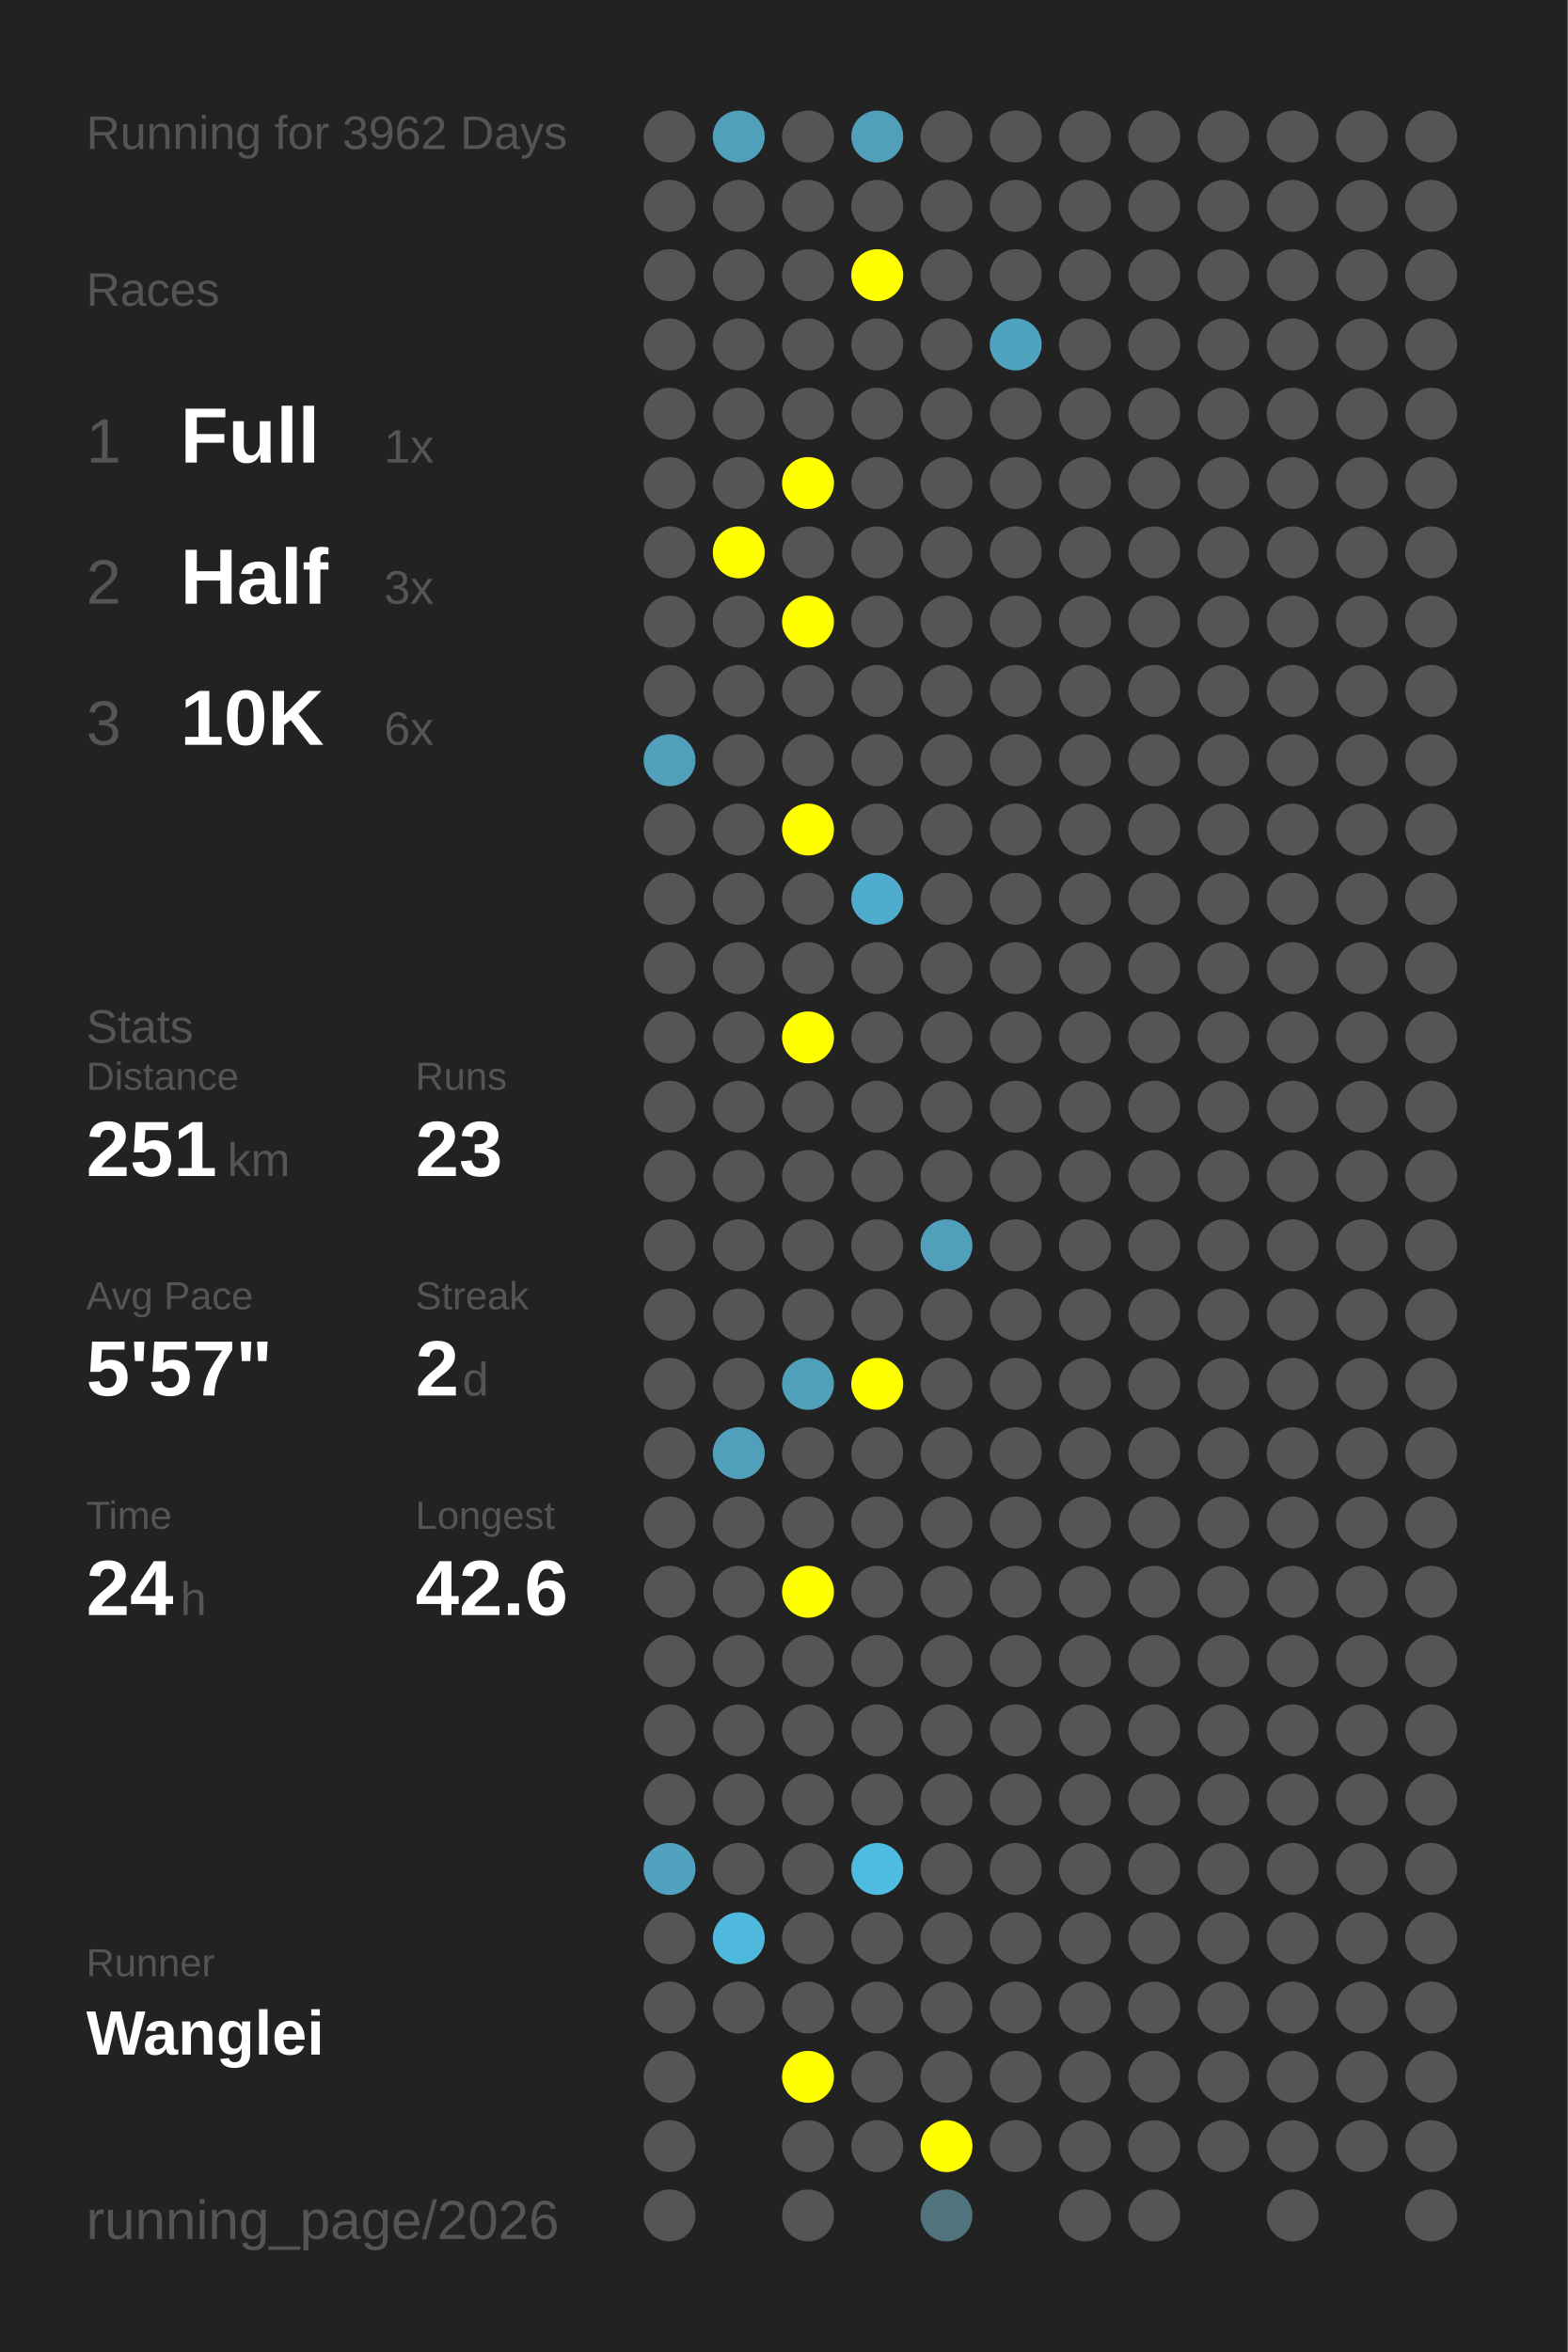
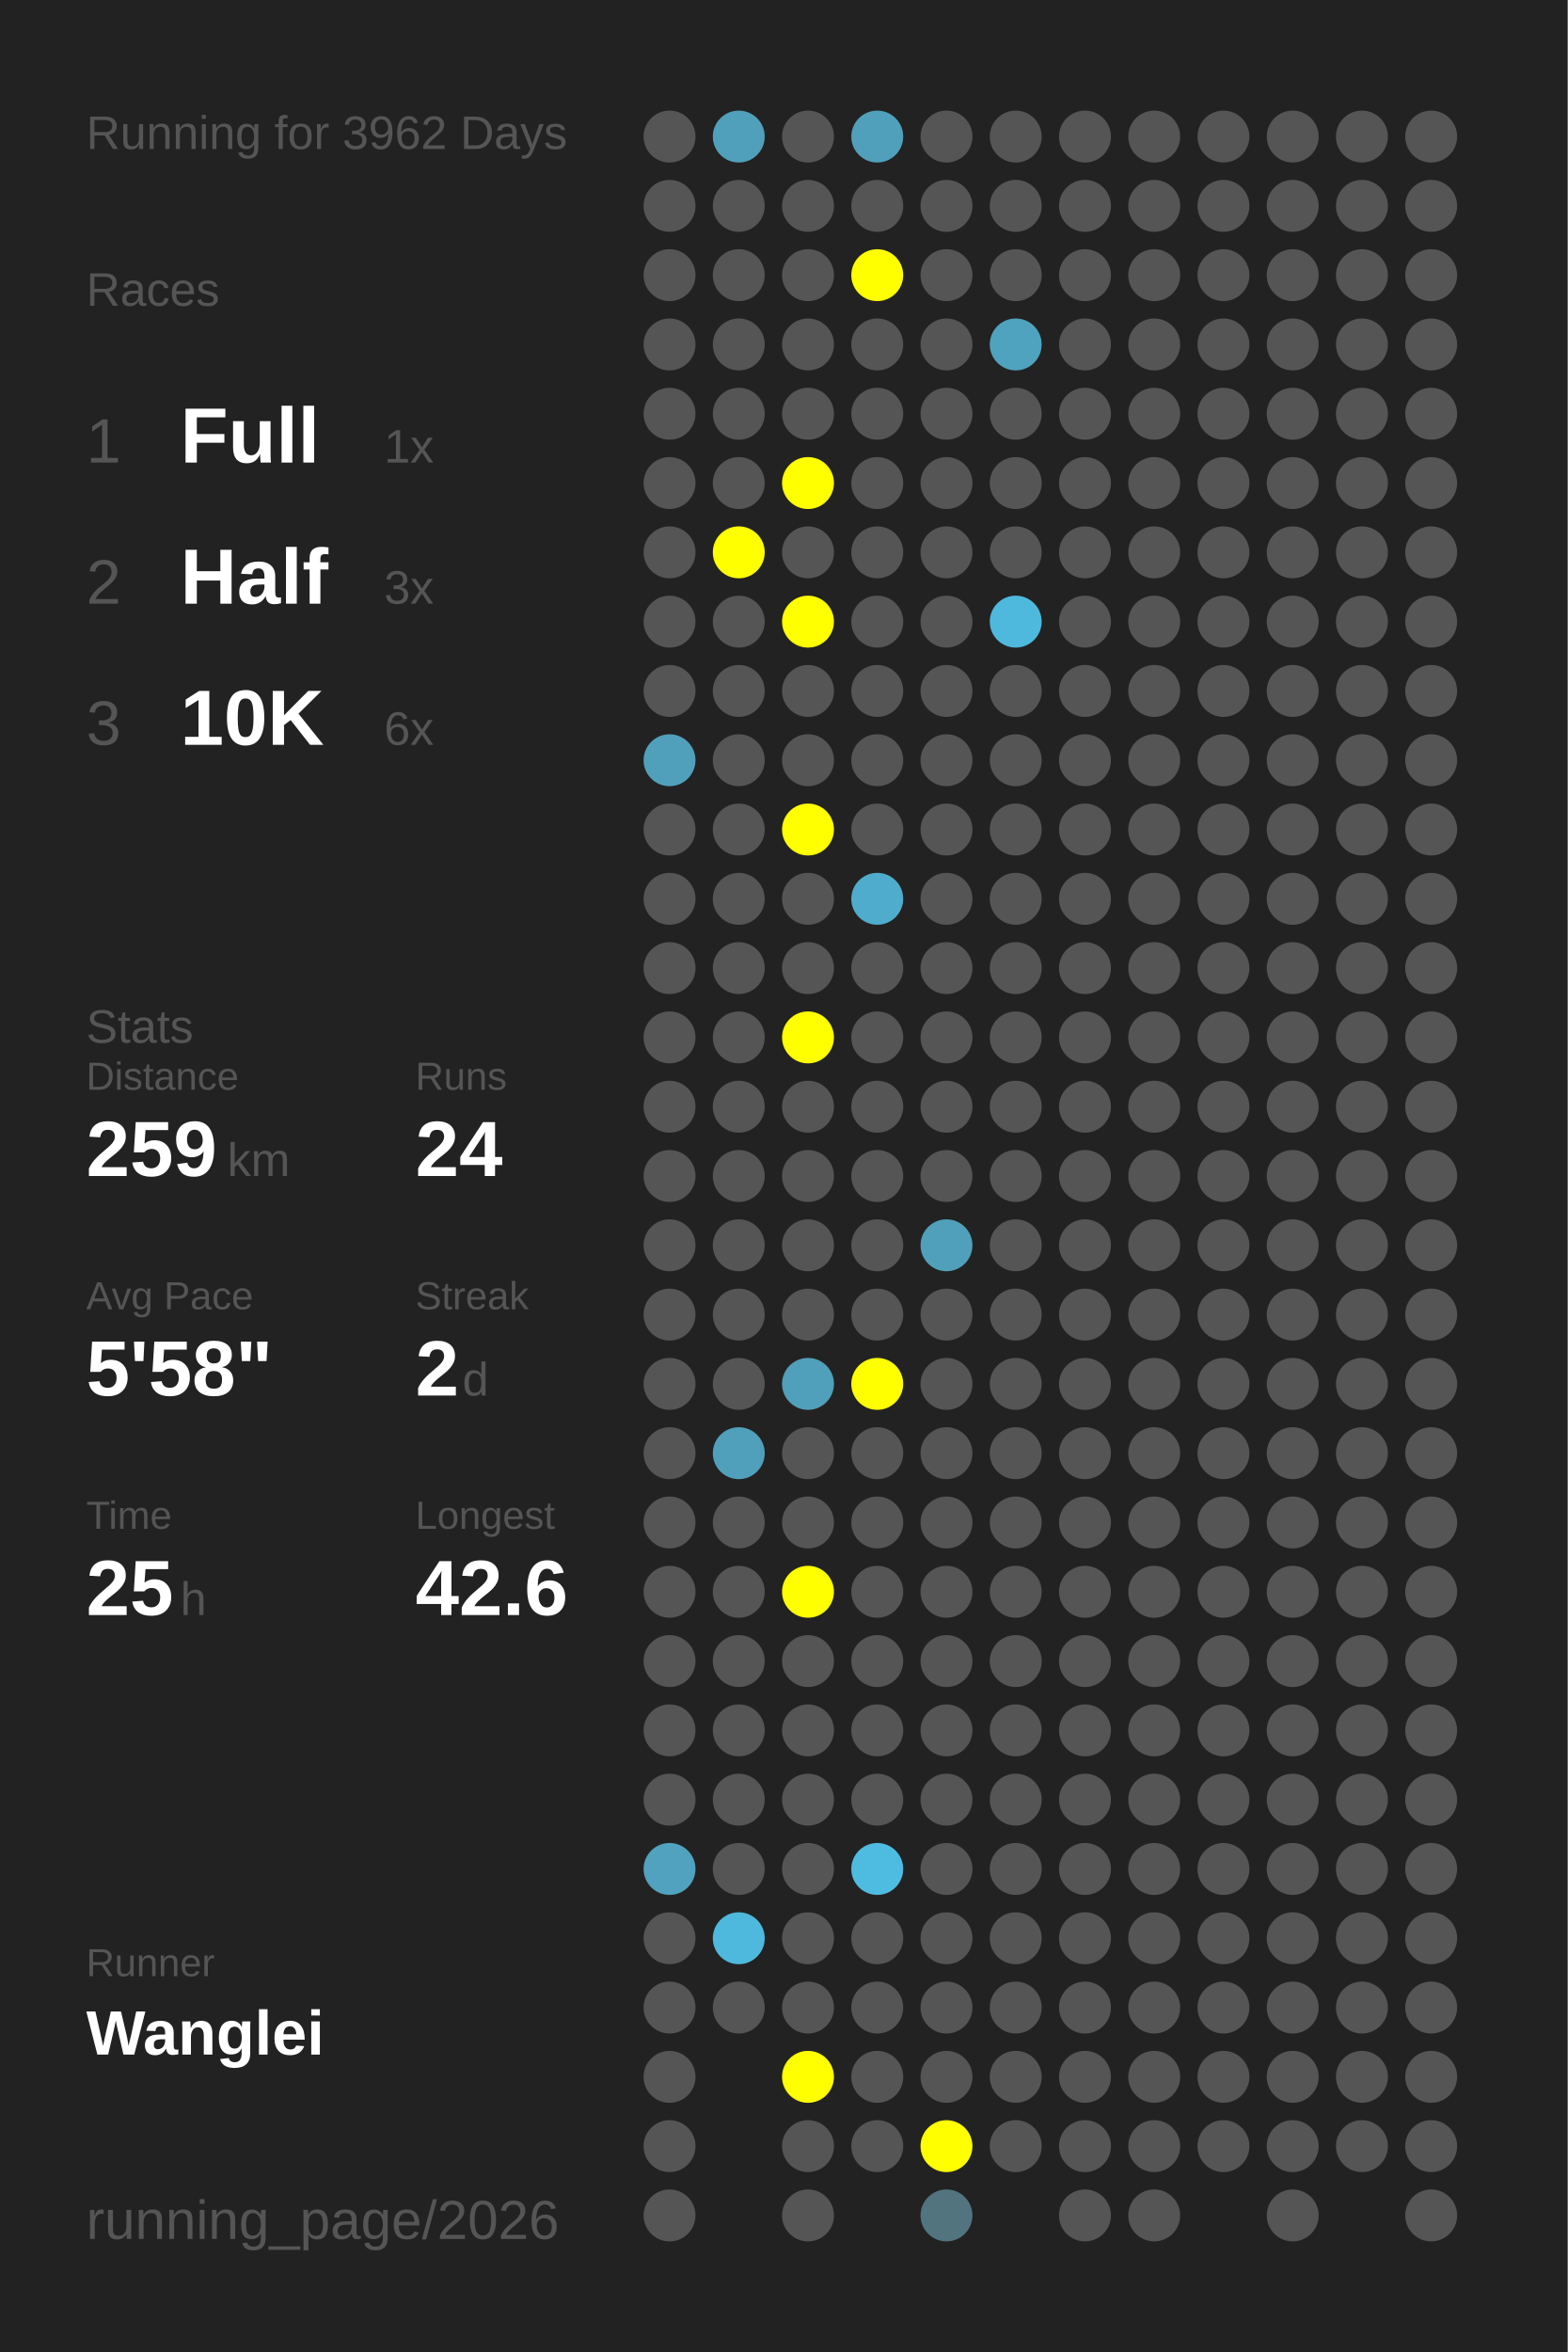
<svg xmlns="http://www.w3.org/2000/svg" baseProfile="full" height="300mm" version="1.1" viewBox="0,0,200,300" width="200mm">
  <defs />
  <rect fill="#222222" height="300" width="200" x="0" y="0" />
  <text fill="#555555" style="font-size:6px; font-family:Arial;" x="11" y="19">Running for 3962 Days</text>
  <text fill="#555555" style="font-size:6px; font-family:Arial;" x="11" y="39">Races</text>
  <text fill="#555555" style="font-size:8px; font-family:Arial;" x="11" y="59">1</text>
  <text fill="#FFFFFF" style="font-size:10px; font-family:Arial; font-weight:bold;" x="23" y="59">Full</text>
  <text fill="#555555" style="font-size:6px; font-family:Arial;" x="49" y="59">1x</text>
  <text fill="#555555" style="font-size:8px; font-family:Arial;" x="11" y="77">2</text>
  <text fill="#FFFFFF" style="font-size:10px; font-family:Arial; font-weight:bold;" x="23" y="77">Half</text>
  <text fill="#555555" style="font-size:6px; font-family:Arial;" x="49" y="77">3x</text>
  <text fill="#555555" style="font-size:8px; font-family:Arial;" x="11" y="95">3</text>
  <text fill="#FFFFFF" style="font-size:10px; font-family:Arial; font-weight:bold;" x="23" y="95">10K</text>
  <text fill="#555555" style="font-size:6px; font-family:Arial;" x="49" y="95">6x</text>
  <text fill="#555555" style="font-size:6px; font-family:Arial;" x="11" y="133">Stats</text>
  <text fill="#555555" style="font-size:5px; font-family:Arial;" x="11" y="139">Distance</text>
-   <text fill="#FFFFFF" style="font-size:10px; font-family:Arial; font-weight:bold;" x="11" y="150">251</text>
+   <text fill="#FFFFFF" style="font-size:10px; font-family:Arial; font-weight:bold;" x="11" y="150">259</text>
  <text fill="#555555" style="font-size:6px; font-family:Arial;" x="29" y="150">km</text>
  <text fill="#555555" style="font-size:5px; font-family:Arial;" x="53" y="139">Runs</text>
-   <text fill="#FFFFFF" style="font-size:10px; font-family:Arial; font-weight:bold;" x="53" y="150">23</text>
+   <text fill="#FFFFFF" style="font-size:10px; font-family:Arial; font-weight:bold;" x="53" y="150">24</text>
  <text fill="#555555" style="font-size:5px; font-family:Arial;" x="11" y="167">Avg Pace</text>
-   <text fill="#FFFFFF" style="font-size:10px; font-family:Arial; font-weight:bold;" x="11" y="178">5'57"</text>
+   <text fill="#FFFFFF" style="font-size:10px; font-family:Arial; font-weight:bold;" x="11" y="178">5'58"</text>
  <text fill="#555555" style="font-size:5px; font-family:Arial;" x="53" y="167">Streak</text>
  <text fill="#FFFFFF" style="font-size:10px; font-family:Arial; font-weight:bold;" x="53" y="178">2</text>
  <text fill="#555555" style="font-size:6px; font-family:Arial;" x="59" y="178">d</text>
  <text fill="#555555" style="font-size:5px; font-family:Arial;" x="11" y="195">Time</text>
-   <text fill="#FFFFFF" style="font-size:10px; font-family:Arial; font-weight:bold;" x="11" y="206">24</text>
+   <text fill="#FFFFFF" style="font-size:10px; font-family:Arial; font-weight:bold;" x="11" y="206">25</text>
  <text fill="#555555" style="font-size:6px; font-family:Arial;" x="23" y="206">h</text>
  <text fill="#555555" style="font-size:5px; font-family:Arial;" x="53" y="195">Longest</text>
  <text fill="#FFFFFF" style="font-size:10px; font-family:Arial; font-weight:bold;" x="53" y="206">42.6</text>
  <text fill="#555555" style="font-size:5px; font-family:Arial;" x="11" y="252.065">Runner</text>
  <text fill="#FFFFFF" style="font-size:8px; font-family:Arial; font-weight:bold;" x="11" y="262.065">Wanglei</text>
  <text fill="#555555" style="font-size:7px; font-family:Arial;" x="11" y="285.581">running_page/2026</text>
  <circle cx="85.417" cy="17.419" fill="#555555" r="3.312" />
  <circle cx="85.417" cy="26.258" fill="#555555" r="3.312" />
  <circle cx="85.417" cy="35.097" fill="#555555" r="3.312" />
  <circle cx="85.417" cy="43.935" fill="#555555" r="3.312" />
  <circle cx="85.417" cy="52.774" fill="#555555" r="3.312" />
  <circle cx="85.417" cy="61.613" fill="#555555" r="3.312" />
  <circle cx="85.417" cy="70.452" fill="#555555" r="3.312" />
  <circle cx="85.417" cy="79.29" fill="#555555" r="3.312" />
  <circle cx="85.417" cy="88.129" fill="#555555" r="3.312" />
  <circle cx="85.417" cy="96.968" fill="#50a0bb" r="3.312" />
  <circle cx="85.417" cy="105.806" fill="#555555" r="3.312" />
  <circle cx="85.417" cy="114.645" fill="#555555" r="3.312" />
  <circle cx="85.417" cy="123.484" fill="#555555" r="3.312" />
  <circle cx="85.417" cy="132.323" fill="#555555" r="3.312" />
  <circle cx="85.417" cy="141.161" fill="#555555" r="3.312" />
  <circle cx="85.417" cy="150" fill="#555555" r="3.312" />
  <circle cx="85.417" cy="158.839" fill="#555555" r="3.312" />
  <circle cx="85.417" cy="167.677" fill="#555555" r="3.312" />
  <circle cx="85.417" cy="176.516" fill="#555555" r="3.312" />
  <circle cx="85.417" cy="185.355" fill="#555555" r="3.312" />
  <circle cx="85.417" cy="194.194" fill="#555555" r="3.312" />
  <circle cx="85.417" cy="203.032" fill="#555555" r="3.312" />
  <circle cx="85.417" cy="211.871" fill="#555555" r="3.312" />
  <circle cx="85.417" cy="220.71" fill="#555555" r="3.312" />
  <circle cx="85.417" cy="229.548" fill="#555555" r="3.312" />
  <circle cx="85.417" cy="238.387" fill="#50a2be" r="3.312" />
  <circle cx="85.417" cy="247.226" fill="#555555" r="3.312" />
  <circle cx="85.417" cy="256.065" fill="#555555" r="3.312" />
  <circle cx="85.417" cy="264.903" fill="#555555" r="3.312" />
  <circle cx="85.417" cy="273.742" fill="#555555" r="3.312" />
  <circle cx="85.417" cy="282.581" fill="#555555" r="3.312" />
  <circle cx="94.25" cy="17.419" fill="#50a0bb" r="3.312" />
  <circle cx="94.25" cy="26.258" fill="#555555" r="3.312" />
  <circle cx="94.25" cy="35.097" fill="#555555" r="3.312" />
  <circle cx="94.25" cy="43.935" fill="#555555" r="3.312" />
  <circle cx="94.25" cy="52.774" fill="#555555" r="3.312" />
  <circle cx="94.25" cy="61.613" fill="#555555" r="3.312" />
  <circle cx="94.25" cy="70.452" fill="#FFFF00" r="3.312" />
  <circle cx="94.25" cy="79.29" fill="#555555" r="3.312" />
  <circle cx="94.25" cy="88.129" fill="#555555" r="3.312" />
  <circle cx="94.25" cy="96.968" fill="#555555" r="3.312" />
  <circle cx="94.25" cy="105.806" fill="#555555" r="3.312" />
  <circle cx="94.25" cy="114.645" fill="#555555" r="3.312" />
  <circle cx="94.25" cy="123.484" fill="#555555" r="3.312" />
  <circle cx="94.25" cy="132.323" fill="#555555" r="3.312" />
  <circle cx="94.25" cy="141.161" fill="#555555" r="3.312" />
  <circle cx="94.25" cy="150" fill="#555555" r="3.312" />
  <circle cx="94.25" cy="158.839" fill="#555555" r="3.312" />
  <circle cx="94.25" cy="167.677" fill="#555555" r="3.312" />
  <circle cx="94.25" cy="176.516" fill="#555555" r="3.312" />
  <circle cx="94.25" cy="185.355" fill="#50a0bb" r="3.312" />
  <circle cx="94.25" cy="194.194" fill="#555555" r="3.312" />
  <circle cx="94.25" cy="203.032" fill="#555555" r="3.312" />
  <circle cx="94.25" cy="211.871" fill="#555555" r="3.312" />
  <circle cx="94.25" cy="220.71" fill="#555555" r="3.312" />
  <circle cx="94.25" cy="229.548" fill="#555555" r="3.312" />
  <circle cx="94.25" cy="238.387" fill="#555555" r="3.312" />
  <circle cx="94.25" cy="247.226" fill="#4eb9dd" r="3.312" />
  <circle cx="94.25" cy="256.065" fill="#555555" r="3.312" />
  <circle cx="103.083" cy="17.419" fill="#555555" r="3.312" />
  <circle cx="103.083" cy="26.258" fill="#555555" r="3.312" />
  <circle cx="103.083" cy="35.097" fill="#555555" r="3.312" />
  <circle cx="103.083" cy="43.935" fill="#555555" r="3.312" />
  <circle cx="103.083" cy="52.774" fill="#555555" r="3.312" />
  <circle cx="103.083" cy="61.613" fill="#FFFF00" r="3.312" />
  <circle cx="103.083" cy="70.452" fill="#555555" r="3.312" />
  <circle cx="103.083" cy="79.29" fill="#FFFF00" r="3.312" />
  <circle cx="103.083" cy="88.129" fill="#555555" r="3.312" />
  <circle cx="103.083" cy="96.968" fill="#555555" r="3.312" />
  <circle cx="103.083" cy="105.806" fill="#FFFF00" r="3.312" />
  <circle cx="103.083" cy="114.645" fill="#555555" r="3.312" />
  <circle cx="103.083" cy="123.484" fill="#555555" r="3.312" />
  <circle cx="103.083" cy="132.323" fill="#FFFF00" r="3.312" />
  <circle cx="103.083" cy="141.161" fill="#555555" r="3.312" />
  <circle cx="103.083" cy="150" fill="#555555" r="3.312" />
  <circle cx="103.083" cy="158.839" fill="#555555" r="3.312" />
  <circle cx="103.083" cy="167.677" fill="#555555" r="3.312" />
  <circle cx="103.083" cy="176.516" fill="#50a0bb" r="3.312" />
  <circle cx="103.083" cy="185.355" fill="#555555" r="3.312" />
  <circle cx="103.083" cy="194.194" fill="#555555" r="3.312" />
  <circle cx="103.083" cy="203.032" fill="#FFFF00" r="3.312" />
  <circle cx="103.083" cy="211.871" fill="#555555" r="3.312" />
  <circle cx="103.083" cy="220.71" fill="#555555" r="3.312" />
  <circle cx="103.083" cy="229.548" fill="#555555" r="3.312" />
  <circle cx="103.083" cy="238.387" fill="#555555" r="3.312" />
  <circle cx="103.083" cy="247.226" fill="#555555" r="3.312" />
  <circle cx="103.083" cy="256.065" fill="#555555" r="3.312" />
  <circle cx="103.083" cy="264.903" fill="#FFFF00" r="3.312" />
  <circle cx="103.083" cy="273.742" fill="#555555" r="3.312" />
  <circle cx="103.083" cy="282.581" fill="#555555" r="3.312" />
  <circle cx="111.917" cy="17.419" fill="#50a0bb" r="3.312" />
  <circle cx="111.917" cy="26.258" fill="#555555" r="3.312" />
  <circle cx="111.917" cy="35.097" fill="#FFFF00" r="3.312" />
  <circle cx="111.917" cy="43.935" fill="#555555" r="3.312" />
  <circle cx="111.917" cy="52.774" fill="#555555" r="3.312" />
  <circle cx="111.917" cy="61.613" fill="#555555" r="3.312" />
  <circle cx="111.917" cy="70.452" fill="#555555" r="3.312" />
  <circle cx="111.917" cy="79.29" fill="#555555" r="3.312" />
  <circle cx="111.917" cy="88.129" fill="#555555" r="3.312" />
  <circle cx="111.917" cy="96.968" fill="#555555" r="3.312" />
  <circle cx="111.917" cy="105.806" fill="#555555" r="3.312" />
  <circle cx="111.917" cy="114.645" fill="#4faccc" r="3.312" />
  <circle cx="111.917" cy="123.484" fill="#555555" r="3.312" />
  <circle cx="111.917" cy="132.323" fill="#555555" r="3.312" />
  <circle cx="111.917" cy="141.161" fill="#555555" r="3.312" />
  <circle cx="111.917" cy="150" fill="#555555" r="3.312" />
  <circle cx="111.917" cy="158.839" fill="#555555" r="3.312" />
  <circle cx="111.917" cy="167.677" fill="#555555" r="3.312" />
  <circle cx="111.917" cy="176.516" fill="#FFFF00" r="3.312" />
  <circle cx="111.917" cy="185.355" fill="#555555" r="3.312" />
  <circle cx="111.917" cy="194.194" fill="#555555" r="3.312" />
  <circle cx="111.917" cy="203.032" fill="#555555" r="3.312" />
  <circle cx="111.917" cy="211.871" fill="#555555" r="3.312" />
  <circle cx="111.917" cy="220.71" fill="#555555" r="3.312" />
  <circle cx="111.917" cy="229.548" fill="#555555" r="3.312" />
  <circle cx="111.917" cy="238.387" fill="#4ebce1" r="3.312" />
  <circle cx="111.917" cy="247.226" fill="#555555" r="3.312" />
  <circle cx="111.917" cy="256.065" fill="#555555" r="3.312" />
  <circle cx="111.917" cy="264.903" fill="#555555" r="3.312" />
  <circle cx="111.917" cy="273.742" fill="#555555" r="3.312" />
  <circle cx="120.75" cy="17.419" fill="#555555" r="3.312" />
  <circle cx="120.75" cy="26.258" fill="#555555" r="3.312" />
  <circle cx="120.75" cy="35.097" fill="#555555" r="3.312" />
  <circle cx="120.75" cy="43.935" fill="#555555" r="3.312" />
  <circle cx="120.75" cy="52.774" fill="#555555" r="3.312" />
  <circle cx="120.75" cy="61.613" fill="#555555" r="3.312" />
  <circle cx="120.75" cy="70.452" fill="#555555" r="3.312" />
  <circle cx="120.75" cy="79.29" fill="#555555" r="3.312" />
  <circle cx="120.75" cy="88.129" fill="#555555" r="3.312" />
  <circle cx="120.75" cy="96.968" fill="#555555" r="3.312" />
  <circle cx="120.75" cy="105.806" fill="#555555" r="3.312" />
  <circle cx="120.75" cy="114.645" fill="#555555" r="3.312" />
  <circle cx="120.75" cy="123.484" fill="#555555" r="3.312" />
  <circle cx="120.75" cy="132.323" fill="#555555" r="3.312" />
  <circle cx="120.75" cy="141.161" fill="#555555" r="3.312" />
  <circle cx="120.75" cy="150" fill="#555555" r="3.312" />
  <circle cx="120.75" cy="158.839" fill="#50a0bb" r="3.312" />
  <circle cx="120.75" cy="167.677" fill="#555555" r="3.312" />
  <circle cx="120.75" cy="176.516" fill="#555555" r="3.312" />
  <circle cx="120.75" cy="185.355" fill="#555555" r="3.312" />
  <circle cx="120.75" cy="194.194" fill="#555555" r="3.312" />
  <circle cx="120.75" cy="203.032" fill="#555555" r="3.312" />
  <circle cx="120.75" cy="211.871" fill="#555555" r="3.312" />
  <circle cx="120.75" cy="220.71" fill="#555555" r="3.312" />
  <circle cx="120.75" cy="229.548" fill="#555555" r="3.312" />
  <circle cx="120.75" cy="238.387" fill="#555555" r="3.312" />
  <circle cx="120.75" cy="247.226" fill="#555555" r="3.312" />
  <circle cx="120.75" cy="256.065" fill="#555555" r="3.312" />
  <circle cx="120.75" cy="264.903" fill="#555555" r="3.312" />
  <circle cx="120.75" cy="273.742" fill="#FFFF00" r="3.312" />
  <circle cx="120.75" cy="282.581" fill="#52747f" r="3.312" />
  <circle cx="129.583" cy="17.419" fill="#555555" r="3.312" />
  <circle cx="129.583" cy="26.258" fill="#555555" r="3.312" />
  <circle cx="129.583" cy="35.097" fill="#555555" r="3.312" />
  <circle cx="129.583" cy="43.935" fill="#4fa3bf" r="3.312" />
  <circle cx="129.583" cy="52.774" fill="#555555" r="3.312" />
  <circle cx="129.583" cy="61.613" fill="#555555" r="3.312" />
  <circle cx="129.583" cy="70.452" fill="#555555" r="3.312" />
-   <circle cx="129.583" cy="79.29" fill="#555555" r="3.312" />
+   <circle cx="129.583" cy="79.29" fill="#4eb9dd" r="3.312" />
  <circle cx="129.583" cy="88.129" fill="#555555" r="3.312" />
  <circle cx="129.583" cy="96.968" fill="#555555" r="3.312" />
  <circle cx="129.583" cy="105.806" fill="#555555" r="3.312" />
  <circle cx="129.583" cy="114.645" fill="#555555" r="3.312" />
  <circle cx="129.583" cy="123.484" fill="#555555" r="3.312" />
  <circle cx="129.583" cy="132.323" fill="#555555" r="3.312" />
  <circle cx="129.583" cy="141.161" fill="#555555" r="3.312" />
  <circle cx="129.583" cy="150" fill="#555555" r="3.312" />
  <circle cx="129.583" cy="158.839" fill="#555555" r="3.312" />
  <circle cx="129.583" cy="167.677" fill="#555555" r="3.312" />
  <circle cx="129.583" cy="176.516" fill="#555555" r="3.312" />
  <circle cx="129.583" cy="185.355" fill="#555555" r="3.312" />
  <circle cx="129.583" cy="194.194" fill="#555555" r="3.312" />
  <circle cx="129.583" cy="203.032" fill="#555555" r="3.312" />
  <circle cx="129.583" cy="211.871" fill="#555555" r="3.312" />
  <circle cx="129.583" cy="220.71" fill="#555555" r="3.312" />
  <circle cx="129.583" cy="229.548" fill="#555555" r="3.312" />
  <circle cx="129.583" cy="238.387" fill="#555555" r="3.312" />
  <circle cx="129.583" cy="247.226" fill="#555555" r="3.312" />
  <circle cx="129.583" cy="256.065" fill="#555555" r="3.312" />
  <circle cx="129.583" cy="264.903" fill="#555555" r="3.312" />
  <circle cx="129.583" cy="273.742" fill="#555555" r="3.312" />
  <circle cx="138.417" cy="17.419" fill="#555555" r="3.312" />
  <circle cx="138.417" cy="26.258" fill="#555555" r="3.312" />
  <circle cx="138.417" cy="35.097" fill="#555555" r="3.312" />
  <circle cx="138.417" cy="43.935" fill="#555555" r="3.312" />
  <circle cx="138.417" cy="52.774" fill="#555555" r="3.312" />
  <circle cx="138.417" cy="61.613" fill="#555555" r="3.312" />
  <circle cx="138.417" cy="70.452" fill="#555555" r="3.312" />
  <circle cx="138.417" cy="79.29" fill="#555555" r="3.312" />
  <circle cx="138.417" cy="88.129" fill="#555555" r="3.312" />
  <circle cx="138.417" cy="96.968" fill="#555555" r="3.312" />
  <circle cx="138.417" cy="105.806" fill="#555555" r="3.312" />
  <circle cx="138.417" cy="114.645" fill="#555555" r="3.312" />
  <circle cx="138.417" cy="123.484" fill="#555555" r="3.312" />
  <circle cx="138.417" cy="132.323" fill="#555555" r="3.312" />
  <circle cx="138.417" cy="141.161" fill="#555555" r="3.312" />
  <circle cx="138.417" cy="150" fill="#555555" r="3.312" />
  <circle cx="138.417" cy="158.839" fill="#555555" r="3.312" />
  <circle cx="138.417" cy="167.677" fill="#555555" r="3.312" />
  <circle cx="138.417" cy="176.516" fill="#555555" r="3.312" />
  <circle cx="138.417" cy="185.355" fill="#555555" r="3.312" />
  <circle cx="138.417" cy="194.194" fill="#555555" r="3.312" />
  <circle cx="138.417" cy="203.032" fill="#555555" r="3.312" />
  <circle cx="138.417" cy="211.871" fill="#555555" r="3.312" />
  <circle cx="138.417" cy="220.71" fill="#555555" r="3.312" />
  <circle cx="138.417" cy="229.548" fill="#555555" r="3.312" />
  <circle cx="138.417" cy="238.387" fill="#555555" r="3.312" />
  <circle cx="138.417" cy="247.226" fill="#555555" r="3.312" />
  <circle cx="138.417" cy="256.065" fill="#555555" r="3.312" />
  <circle cx="138.417" cy="264.903" fill="#555555" r="3.312" />
  <circle cx="138.417" cy="273.742" fill="#555555" r="3.312" />
  <circle cx="138.417" cy="282.581" fill="#555555" r="3.312" />
  <circle cx="147.25" cy="17.419" fill="#555555" r="3.312" />
  <circle cx="147.25" cy="26.258" fill="#555555" r="3.312" />
  <circle cx="147.25" cy="35.097" fill="#555555" r="3.312" />
  <circle cx="147.25" cy="43.935" fill="#555555" r="3.312" />
  <circle cx="147.25" cy="52.774" fill="#555555" r="3.312" />
  <circle cx="147.25" cy="61.613" fill="#555555" r="3.312" />
  <circle cx="147.25" cy="70.452" fill="#555555" r="3.312" />
  <circle cx="147.25" cy="79.29" fill="#555555" r="3.312" />
  <circle cx="147.25" cy="88.129" fill="#555555" r="3.312" />
  <circle cx="147.25" cy="96.968" fill="#555555" r="3.312" />
  <circle cx="147.25" cy="105.806" fill="#555555" r="3.312" />
  <circle cx="147.25" cy="114.645" fill="#555555" r="3.312" />
  <circle cx="147.25" cy="123.484" fill="#555555" r="3.312" />
  <circle cx="147.25" cy="132.323" fill="#555555" r="3.312" />
  <circle cx="147.25" cy="141.161" fill="#555555" r="3.312" />
  <circle cx="147.25" cy="150" fill="#555555" r="3.312" />
  <circle cx="147.25" cy="158.839" fill="#555555" r="3.312" />
  <circle cx="147.25" cy="167.677" fill="#555555" r="3.312" />
  <circle cx="147.25" cy="176.516" fill="#555555" r="3.312" />
  <circle cx="147.25" cy="185.355" fill="#555555" r="3.312" />
  <circle cx="147.25" cy="194.194" fill="#555555" r="3.312" />
  <circle cx="147.25" cy="203.032" fill="#555555" r="3.312" />
  <circle cx="147.25" cy="211.871" fill="#555555" r="3.312" />
  <circle cx="147.25" cy="220.71" fill="#555555" r="3.312" />
  <circle cx="147.25" cy="229.548" fill="#555555" r="3.312" />
  <circle cx="147.25" cy="238.387" fill="#555555" r="3.312" />
  <circle cx="147.25" cy="247.226" fill="#555555" r="3.312" />
  <circle cx="147.25" cy="256.065" fill="#555555" r="3.312" />
  <circle cx="147.25" cy="264.903" fill="#555555" r="3.312" />
  <circle cx="147.25" cy="273.742" fill="#555555" r="3.312" />
  <circle cx="147.25" cy="282.581" fill="#555555" r="3.312" />
  <circle cx="156.083" cy="17.419" fill="#555555" r="3.312" />
  <circle cx="156.083" cy="26.258" fill="#555555" r="3.312" />
  <circle cx="156.083" cy="35.097" fill="#555555" r="3.312" />
  <circle cx="156.083" cy="43.935" fill="#555555" r="3.312" />
  <circle cx="156.083" cy="52.774" fill="#555555" r="3.312" />
  <circle cx="156.083" cy="61.613" fill="#555555" r="3.312" />
  <circle cx="156.083" cy="70.452" fill="#555555" r="3.312" />
  <circle cx="156.083" cy="79.29" fill="#555555" r="3.312" />
  <circle cx="156.083" cy="88.129" fill="#555555" r="3.312" />
  <circle cx="156.083" cy="96.968" fill="#555555" r="3.312" />
  <circle cx="156.083" cy="105.806" fill="#555555" r="3.312" />
  <circle cx="156.083" cy="114.645" fill="#555555" r="3.312" />
  <circle cx="156.083" cy="123.484" fill="#555555" r="3.312" />
  <circle cx="156.083" cy="132.323" fill="#555555" r="3.312" />
  <circle cx="156.083" cy="141.161" fill="#555555" r="3.312" />
  <circle cx="156.083" cy="150" fill="#555555" r="3.312" />
  <circle cx="156.083" cy="158.839" fill="#555555" r="3.312" />
  <circle cx="156.083" cy="167.677" fill="#555555" r="3.312" />
  <circle cx="156.083" cy="176.516" fill="#555555" r="3.312" />
  <circle cx="156.083" cy="185.355" fill="#555555" r="3.312" />
  <circle cx="156.083" cy="194.194" fill="#555555" r="3.312" />
  <circle cx="156.083" cy="203.032" fill="#555555" r="3.312" />
  <circle cx="156.083" cy="211.871" fill="#555555" r="3.312" />
  <circle cx="156.083" cy="220.71" fill="#555555" r="3.312" />
  <circle cx="156.083" cy="229.548" fill="#555555" r="3.312" />
  <circle cx="156.083" cy="238.387" fill="#555555" r="3.312" />
  <circle cx="156.083" cy="247.226" fill="#555555" r="3.312" />
  <circle cx="156.083" cy="256.065" fill="#555555" r="3.312" />
  <circle cx="156.083" cy="264.903" fill="#555555" r="3.312" />
  <circle cx="156.083" cy="273.742" fill="#555555" r="3.312" />
  <circle cx="164.917" cy="17.419" fill="#555555" r="3.312" />
  <circle cx="164.917" cy="26.258" fill="#555555" r="3.312" />
  <circle cx="164.917" cy="35.097" fill="#555555" r="3.312" />
  <circle cx="164.917" cy="43.935" fill="#555555" r="3.312" />
  <circle cx="164.917" cy="52.774" fill="#555555" r="3.312" />
  <circle cx="164.917" cy="61.613" fill="#555555" r="3.312" />
  <circle cx="164.917" cy="70.452" fill="#555555" r="3.312" />
  <circle cx="164.917" cy="79.29" fill="#555555" r="3.312" />
  <circle cx="164.917" cy="88.129" fill="#555555" r="3.312" />
  <circle cx="164.917" cy="96.968" fill="#555555" r="3.312" />
  <circle cx="164.917" cy="105.806" fill="#555555" r="3.312" />
  <circle cx="164.917" cy="114.645" fill="#555555" r="3.312" />
  <circle cx="164.917" cy="123.484" fill="#555555" r="3.312" />
  <circle cx="164.917" cy="132.323" fill="#555555" r="3.312" />
  <circle cx="164.917" cy="141.161" fill="#555555" r="3.312" />
  <circle cx="164.917" cy="150" fill="#555555" r="3.312" />
  <circle cx="164.917" cy="158.839" fill="#555555" r="3.312" />
  <circle cx="164.917" cy="167.677" fill="#555555" r="3.312" />
  <circle cx="164.917" cy="176.516" fill="#555555" r="3.312" />
  <circle cx="164.917" cy="185.355" fill="#555555" r="3.312" />
  <circle cx="164.917" cy="194.194" fill="#555555" r="3.312" />
  <circle cx="164.917" cy="203.032" fill="#555555" r="3.312" />
  <circle cx="164.917" cy="211.871" fill="#555555" r="3.312" />
  <circle cx="164.917" cy="220.71" fill="#555555" r="3.312" />
  <circle cx="164.917" cy="229.548" fill="#555555" r="3.312" />
  <circle cx="164.917" cy="238.387" fill="#555555" r="3.312" />
  <circle cx="164.917" cy="247.226" fill="#555555" r="3.312" />
  <circle cx="164.917" cy="256.065" fill="#555555" r="3.312" />
  <circle cx="164.917" cy="264.903" fill="#555555" r="3.312" />
  <circle cx="164.917" cy="273.742" fill="#555555" r="3.312" />
  <circle cx="164.917" cy="282.581" fill="#555555" r="3.312" />
  <circle cx="173.75" cy="17.419" fill="#555555" r="3.312" />
  <circle cx="173.75" cy="26.258" fill="#555555" r="3.312" />
  <circle cx="173.75" cy="35.097" fill="#555555" r="3.312" />
  <circle cx="173.75" cy="43.935" fill="#555555" r="3.312" />
  <circle cx="173.75" cy="52.774" fill="#555555" r="3.312" />
  <circle cx="173.75" cy="61.613" fill="#555555" r="3.312" />
  <circle cx="173.75" cy="70.452" fill="#555555" r="3.312" />
  <circle cx="173.75" cy="79.29" fill="#555555" r="3.312" />
  <circle cx="173.75" cy="88.129" fill="#555555" r="3.312" />
  <circle cx="173.75" cy="96.968" fill="#555555" r="3.312" />
  <circle cx="173.75" cy="105.806" fill="#555555" r="3.312" />
  <circle cx="173.75" cy="114.645" fill="#555555" r="3.312" />
  <circle cx="173.75" cy="123.484" fill="#555555" r="3.312" />
  <circle cx="173.75" cy="132.323" fill="#555555" r="3.312" />
  <circle cx="173.75" cy="141.161" fill="#555555" r="3.312" />
  <circle cx="173.75" cy="150" fill="#555555" r="3.312" />
  <circle cx="173.75" cy="158.839" fill="#555555" r="3.312" />
  <circle cx="173.75" cy="167.677" fill="#555555" r="3.312" />
  <circle cx="173.75" cy="176.516" fill="#555555" r="3.312" />
  <circle cx="173.75" cy="185.355" fill="#555555" r="3.312" />
  <circle cx="173.75" cy="194.194" fill="#555555" r="3.312" />
  <circle cx="173.75" cy="203.032" fill="#555555" r="3.312" />
  <circle cx="173.75" cy="211.871" fill="#555555" r="3.312" />
  <circle cx="173.75" cy="220.71" fill="#555555" r="3.312" />
  <circle cx="173.75" cy="229.548" fill="#555555" r="3.312" />
  <circle cx="173.75" cy="238.387" fill="#555555" r="3.312" />
  <circle cx="173.75" cy="247.226" fill="#555555" r="3.312" />
  <circle cx="173.75" cy="256.065" fill="#555555" r="3.312" />
  <circle cx="173.75" cy="264.903" fill="#555555" r="3.312" />
  <circle cx="173.75" cy="273.742" fill="#555555" r="3.312" />
  <circle cx="182.583" cy="17.419" fill="#555555" r="3.312" />
  <circle cx="182.583" cy="26.258" fill="#555555" r="3.312" />
  <circle cx="182.583" cy="35.097" fill="#555555" r="3.312" />
  <circle cx="182.583" cy="43.935" fill="#555555" r="3.312" />
  <circle cx="182.583" cy="52.774" fill="#555555" r="3.312" />
  <circle cx="182.583" cy="61.613" fill="#555555" r="3.312" />
  <circle cx="182.583" cy="70.452" fill="#555555" r="3.312" />
  <circle cx="182.583" cy="79.29" fill="#555555" r="3.312" />
  <circle cx="182.583" cy="88.129" fill="#555555" r="3.312" />
  <circle cx="182.583" cy="96.968" fill="#555555" r="3.312" />
  <circle cx="182.583" cy="105.806" fill="#555555" r="3.312" />
  <circle cx="182.583" cy="114.645" fill="#555555" r="3.312" />
  <circle cx="182.583" cy="123.484" fill="#555555" r="3.312" />
  <circle cx="182.583" cy="132.323" fill="#555555" r="3.312" />
  <circle cx="182.583" cy="141.161" fill="#555555" r="3.312" />
  <circle cx="182.583" cy="150" fill="#555555" r="3.312" />
  <circle cx="182.583" cy="158.839" fill="#555555" r="3.312" />
  <circle cx="182.583" cy="167.677" fill="#555555" r="3.312" />
  <circle cx="182.583" cy="176.516" fill="#555555" r="3.312" />
  <circle cx="182.583" cy="185.355" fill="#555555" r="3.312" />
  <circle cx="182.583" cy="194.194" fill="#555555" r="3.312" />
  <circle cx="182.583" cy="203.032" fill="#555555" r="3.312" />
  <circle cx="182.583" cy="211.871" fill="#555555" r="3.312" />
  <circle cx="182.583" cy="220.71" fill="#555555" r="3.312" />
  <circle cx="182.583" cy="229.548" fill="#555555" r="3.312" />
  <circle cx="182.583" cy="238.387" fill="#555555" r="3.312" />
  <circle cx="182.583" cy="247.226" fill="#555555" r="3.312" />
  <circle cx="182.583" cy="256.065" fill="#555555" r="3.312" />
  <circle cx="182.583" cy="264.903" fill="#555555" r="3.312" />
  <circle cx="182.583" cy="273.742" fill="#555555" r="3.312" />
  <circle cx="182.583" cy="282.581" fill="#555555" r="3.312" />
</svg>
